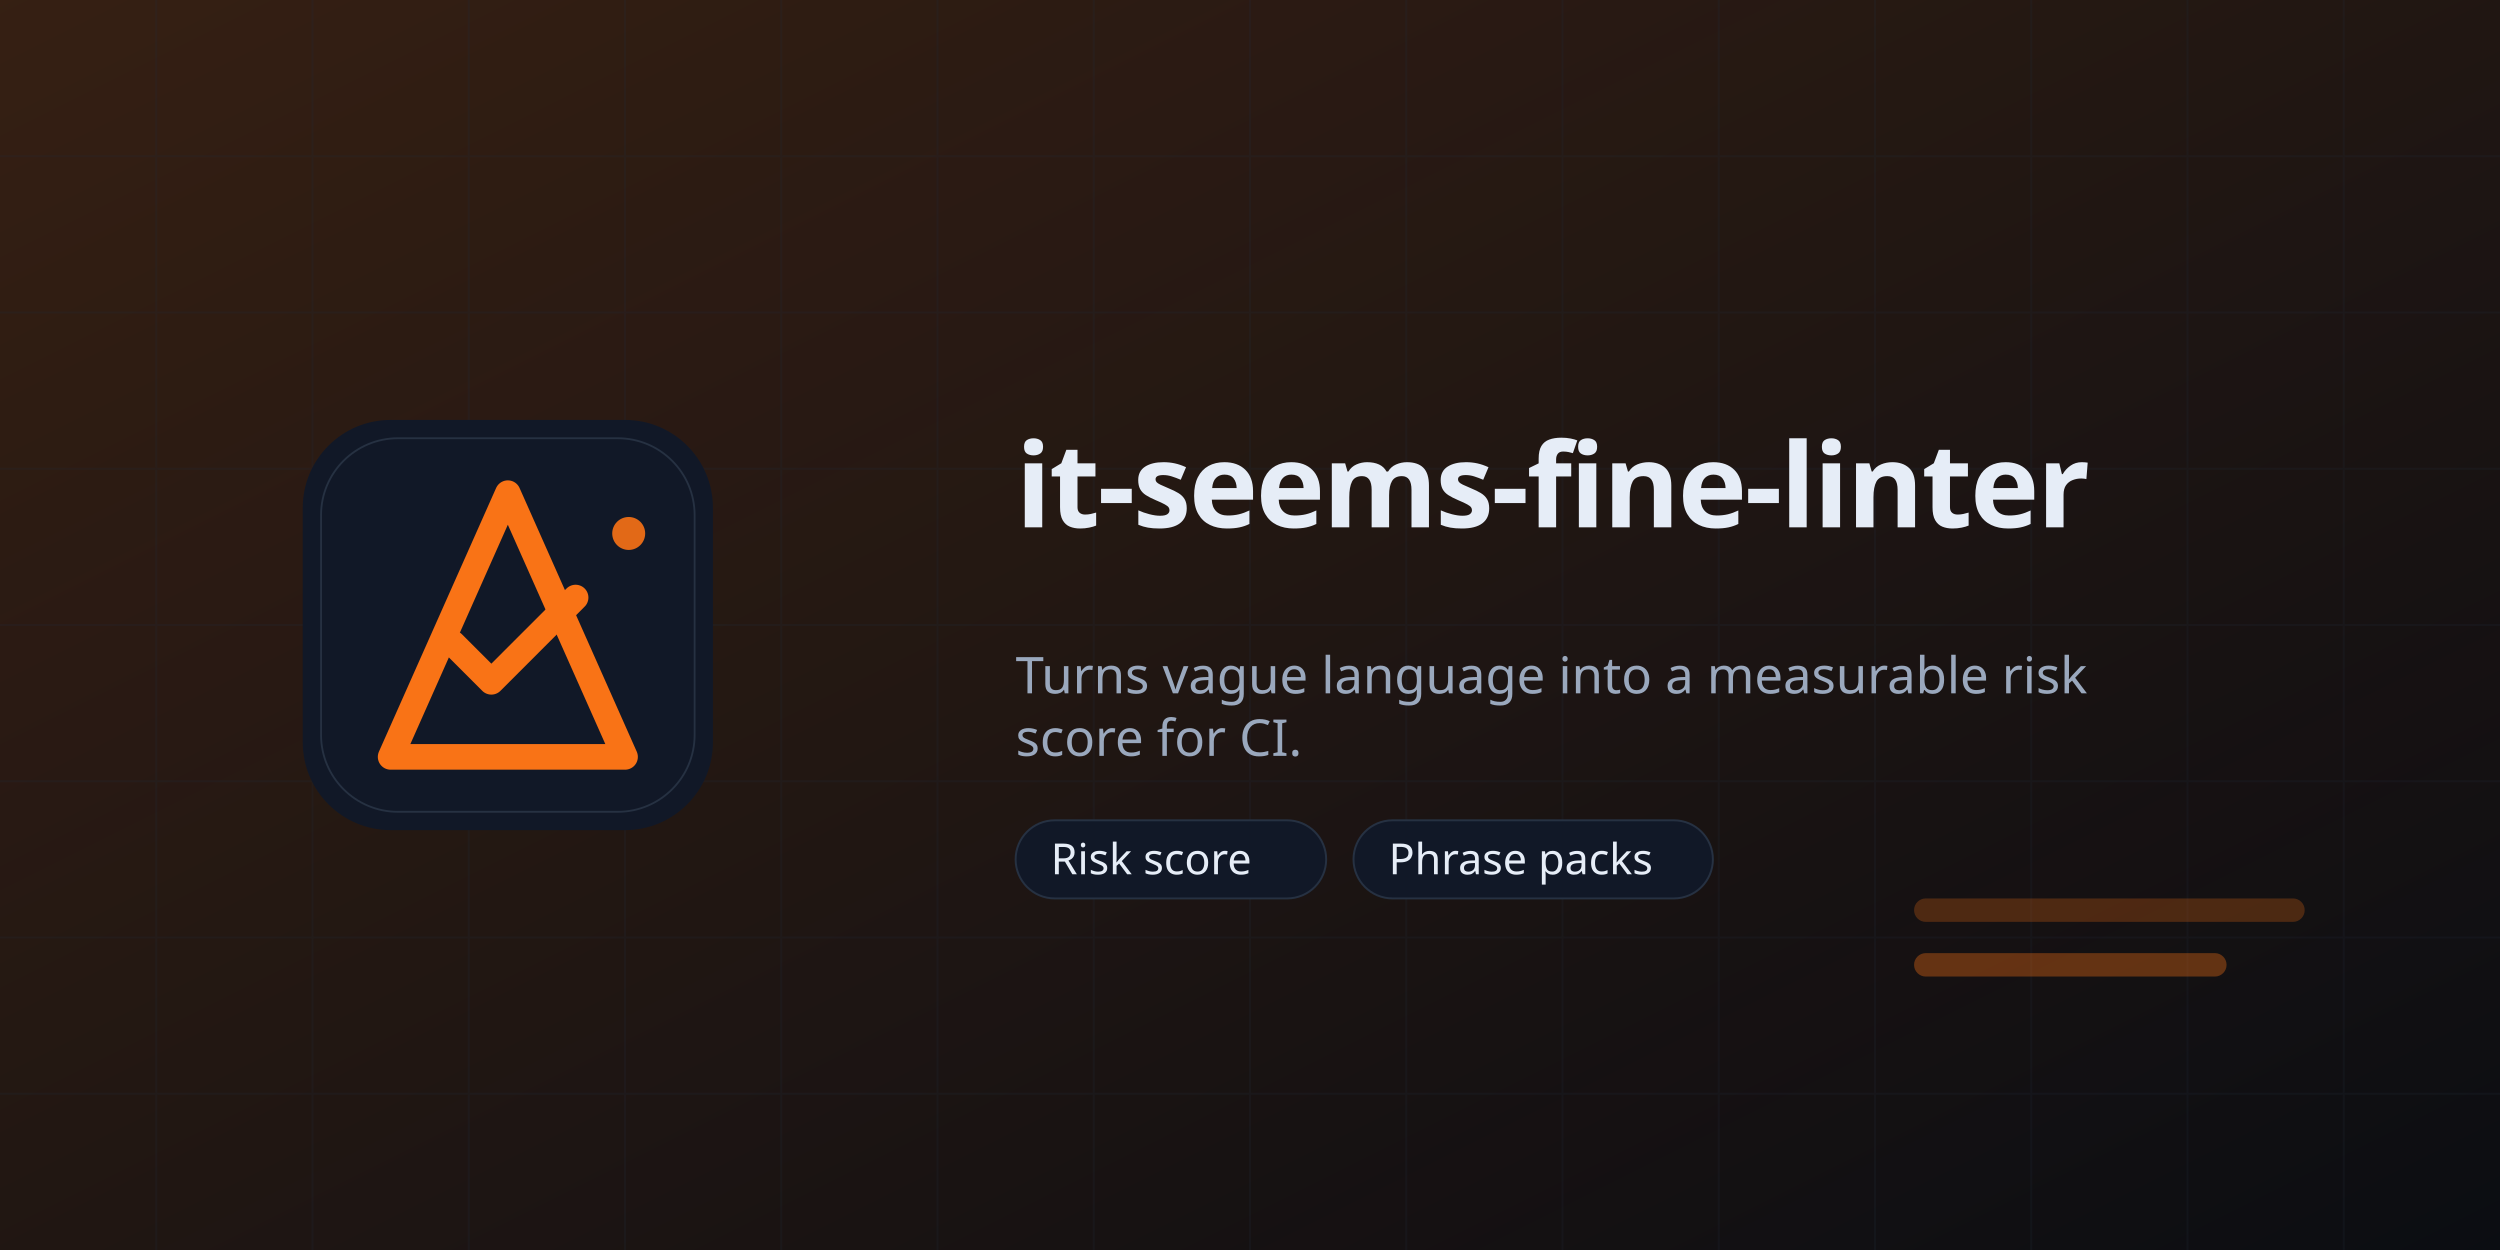
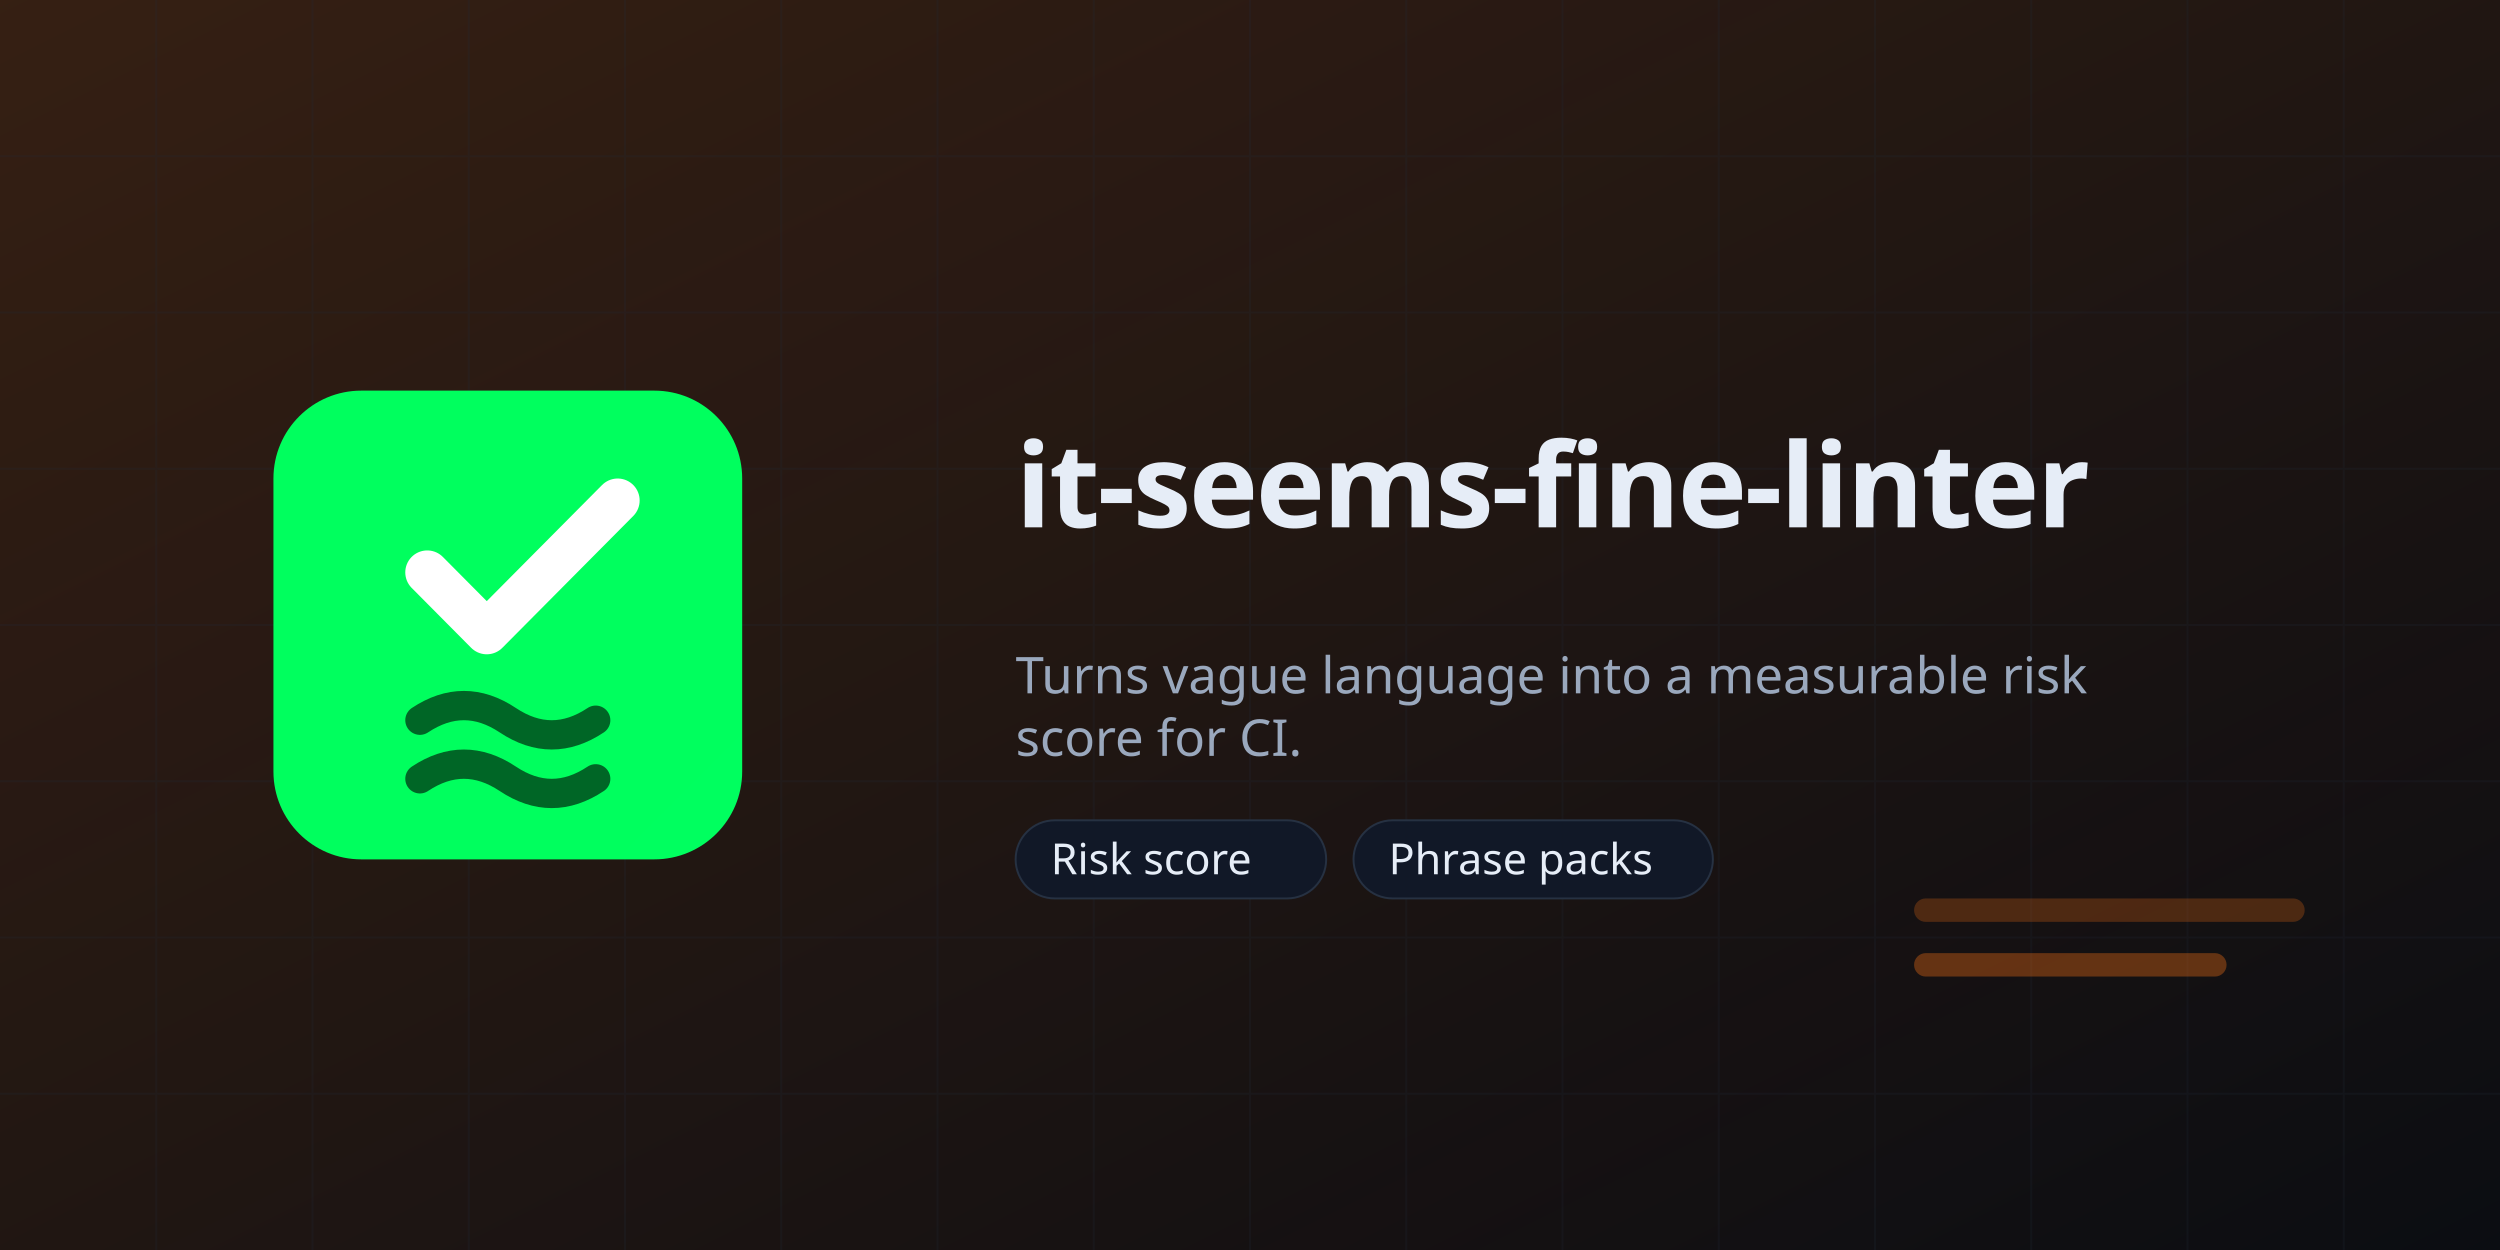
<svg xmlns="http://www.w3.org/2000/svg" width="1280" height="640" fill="none" style="color-scheme:light dark" viewBox="0 0 1280 640">
  <style>text{font-family:"Space Grotesk","Sora","IBM Plex Sans",sans-serif}</style>
  <defs>
    <linearGradient id="edge" x1="0" x2="1" y1="0" y2="1">
      <stop offset="0" stop-color="#F97316" stop-opacity=".18" />
      <stop offset="1" stop-color="#F97316" stop-opacity="0" />
    </linearGradient>
  </defs>
  <path fill="#0B0D12" d="M0 0h1280v640H0z" />
  <path fill="url(#edge)" d="M0 0h1280v640H0z" />
  <path stroke="#1F2A37" d="M80 0v640M160 0v640M240 0v640M320 0v640M400 0v640M480 0v640M560 0v640M640 0v640M720 0v640M800 0v640M880 0v640M960 0v640m80-640v640m80-640v640m80-640v640M0 80h1280M0 160h1280M0 240h1280M0 320h1280M0 400h1280M0 480h1280M0 560h1280" opacity=".22" />
-   <g transform="translate(140 200)scale(.4688)">
-     <rect width="448" height="448" x="32" y="32" fill="#111827" rx="96" />
-     <rect width="408" height="408" x="52" y="52" stroke="#263142" stroke-width="2" rx="84" />
-     <path stroke="#F97316" stroke-linejoin="round" stroke-width="28" d="M256 112 128 400h256Z" />
-     <path stroke="#F97316" stroke-linecap="round" stroke-linejoin="round" stroke-width="28" d="m196 276 42 42 92-92" />
-     <circle cx="388" cy="156" r="18" fill="#F97316" fill-opacity=".9" />
+   <g transform="translate(140 200)scale(3.75)">
+     <g clip-path="url(#clip0_314_93)">
+       <path fill="url(#paint0_linear_314_93)" d="M52 0H12C5.373 0 0 5.373 0 12v40c0 6.627 5.373 12 12 12h40c6.627 0 12-5.373 12-12V12c0-6.627-5.373-12-12-12" />
+       <path stroke="#fff" stroke-linecap="round" stroke-linejoin="round" stroke-width="6" d="M21 24.818 29.125 33 47 15" />
+       <path stroke="#000" stroke-linecap="round" stroke-width="4" d="M20 53q6-4 12 0t12 0m-24-8q6-4 12 0t12 0" opacity=".6" />
+     </g>
+     <defs>
+       <linearGradient id="paint0_linear_314_93" x1="0" x2="4096" y1="0" y2="4096" gradientUnits="userSpaceOnUse">
+         <stop stop-color="#00FF5E" />
+         <stop offset="1" stop-color="#00F583" />
+       </linearGradient>
+       <clipPath id="clip0_314_93">
+         <path fill="#fff" d="M0 0h64v64H0z" />
+       </clipPath>
+     </defs>
  </g>
  <text x="520" y="270" fill="#E6EDF7" font-size="60" font-weight="700" letter-spacing="-.02em">it-seems-fine-linter</text>
  <text x="520" y="355" fill="#9AA8BD" font-size="26">Turns vague language into a measurable risk</text>
  <text x="520" y="387" fill="#9AA8BD" font-size="26">score for CI.</text>
  <g transform="translate(520 420)">
    <rect width="159" height="40" fill="#111827" stroke="#263142" rx="20" />
    <text x="18" y="20" fill="#E6EDF7" dominant-baseline="middle" font-size="22">Risk score</text>
  </g>
  <g transform="translate(693 420)">
    <rect width="184" height="40" fill="#111827" stroke="#263142" rx="20" />
    <text x="18" y="20" fill="#E6EDF7" dominant-baseline="middle" font-size="22">Phrase packs</text>
  </g>
  <rect width="200" height="12" x="980" y="460" fill="#F97316" fill-opacity=".25" rx="6" />
  <rect width="160" height="12" x="980" y="488" fill="#F97316" fill-opacity=".35" rx="6" />
</svg>
